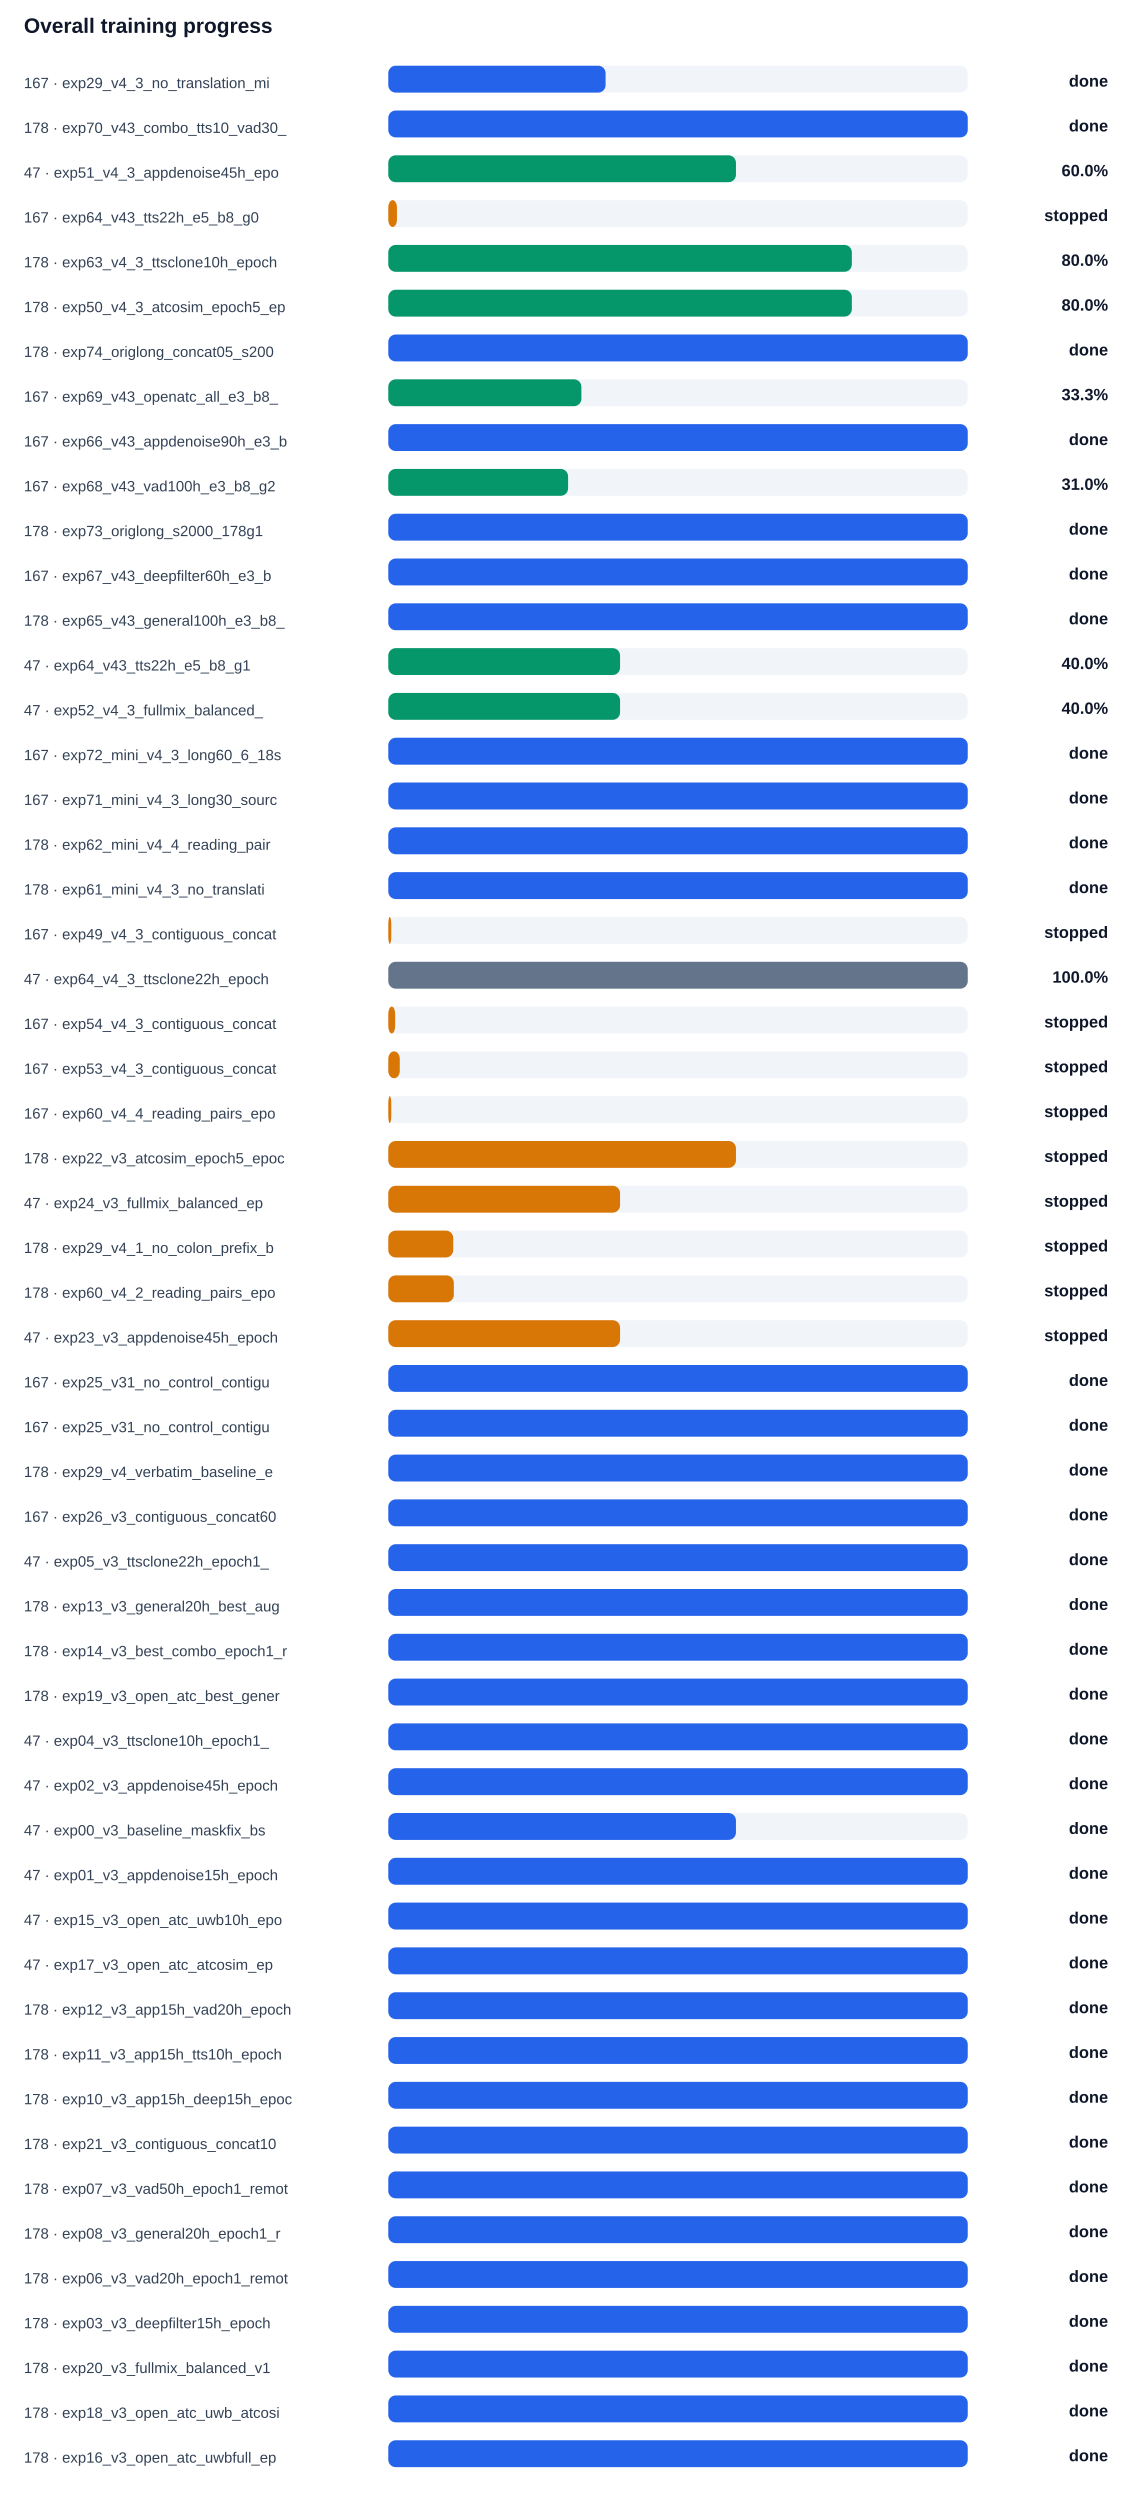
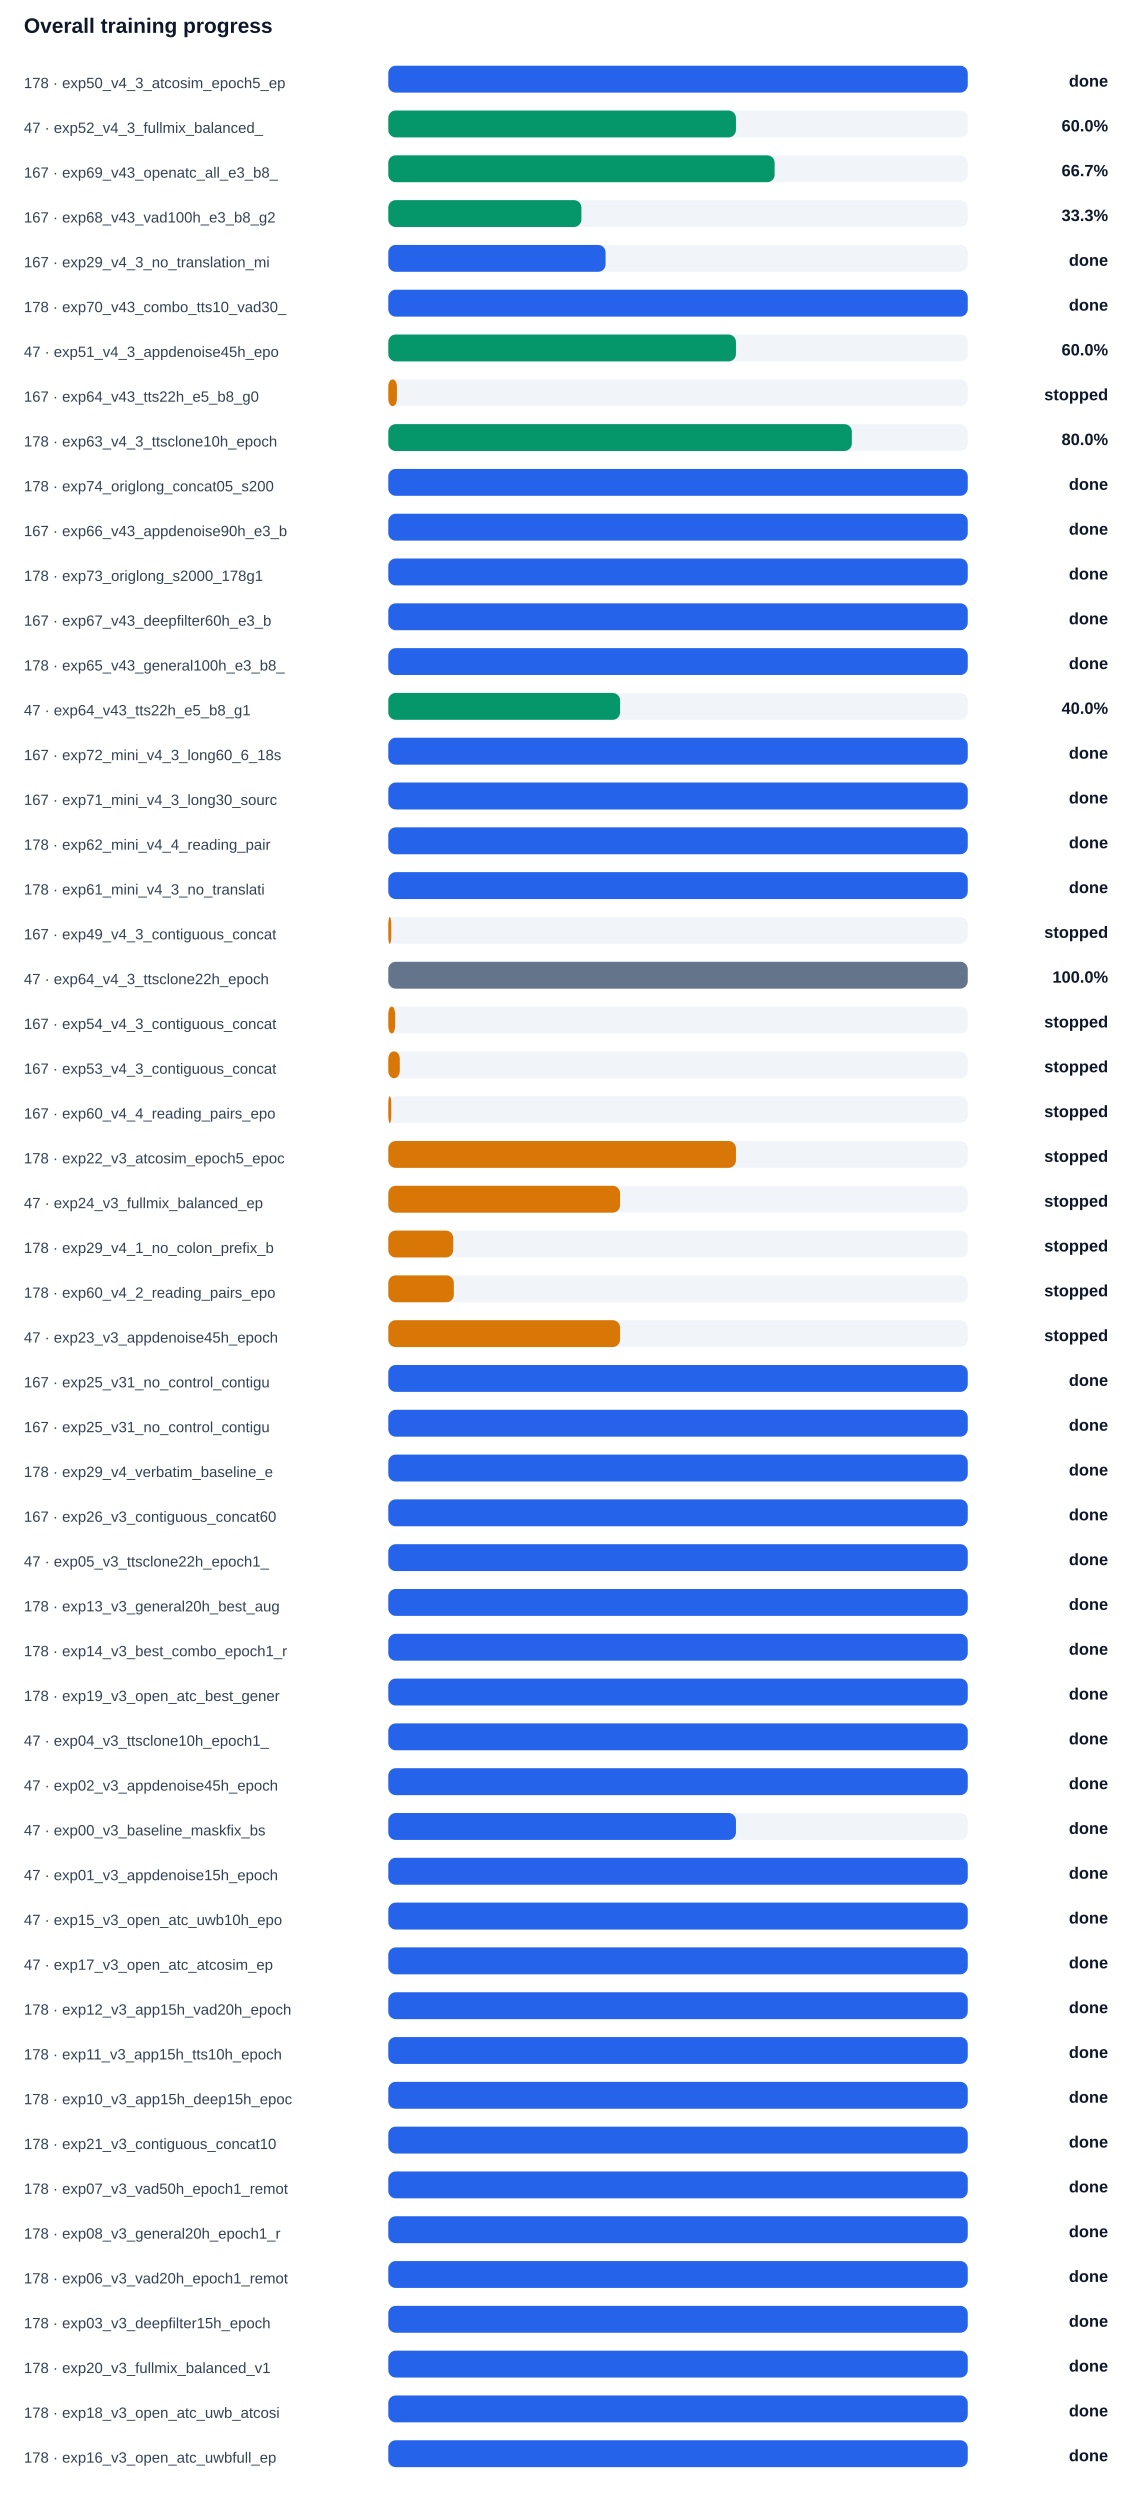
<svg xmlns="http://www.w3.org/2000/svg" width="100%" viewBox="0 0 760 1674" style="max-width:760px;background:#ffffff;border:1px solid #e5e7eb;border-radius:10px;">
  <text x="16.0" y="22.0" font-size="14" fill="#0f172a" text-anchor="start" font-family="Arial, sans-serif" font-weight="700">Overall training progress</text>
-   <text x="16.0" y="59.0" font-size="10" fill="#334155" text-anchor="start" font-family="Arial, sans-serif" font-weight="400">167 · exp29_v4_3_no_translation_mi</text>
+   <text x="16.0" y="59.0" font-size="10" fill="#334155" text-anchor="start" font-family="Arial, sans-serif" font-weight="400">178 · exp50_v4_3_atcosim_epoch5_ep</text>
  <rect x="260" y="44" width="388" height="18" rx="5" fill="#f1f5f9" />
-   <rect x="260" y="44" width="145.5" height="18" rx="5" fill="#2563eb" />
+   <rect x="260" y="44" width="388.0" height="18" rx="5" fill="#2563eb" />
  <text x="742.0" y="58.0" font-size="11" fill="#0f172a" text-anchor="end" font-family="Arial, sans-serif" font-weight="700">done</text>
-   <text x="16.0" y="89.0" font-size="10" fill="#334155" text-anchor="start" font-family="Arial, sans-serif" font-weight="400">178 · exp70_v43_combo_tts10_vad30_</text>
+   <text x="16.0" y="89.0" font-size="10" fill="#334155" text-anchor="start" font-family="Arial, sans-serif" font-weight="400">47 · exp52_v4_3_fullmix_balanced_</text>
  <rect x="260" y="74" width="388" height="18" rx="5" fill="#f1f5f9" />
-   <rect x="260" y="74" width="388.0" height="18" rx="5" fill="#2563eb" />
-   <text x="742.0" y="88.0" font-size="11" fill="#0f172a" text-anchor="end" font-family="Arial, sans-serif" font-weight="700">done</text>
-   <text x="16.0" y="119.0" font-size="10" fill="#334155" text-anchor="start" font-family="Arial, sans-serif" font-weight="400">47 · exp51_v4_3_appdenoise45h_epo</text>
+   <rect x="260" y="74" width="232.8" height="18" rx="5" fill="#059669" />
+   <text x="742.0" y="88.0" font-size="11" fill="#0f172a" text-anchor="end" font-family="Arial, sans-serif" font-weight="700">60.0%</text>
+   <text x="16.0" y="119.0" font-size="10" fill="#334155" text-anchor="start" font-family="Arial, sans-serif" font-weight="400">167 · exp69_v43_openatc_all_e3_b8_</text>
  <rect x="260" y="104" width="388" height="18" rx="5" fill="#f1f5f9" />
-   <rect x="260" y="104" width="232.8" height="18" rx="5" fill="#059669" />
-   <text x="742.0" y="118.0" font-size="11" fill="#0f172a" text-anchor="end" font-family="Arial, sans-serif" font-weight="700">60.0%</text>
-   <text x="16.0" y="149.0" font-size="10" fill="#334155" text-anchor="start" font-family="Arial, sans-serif" font-weight="400">167 · exp64_v43_tts22h_e5_b8_g0</text>
+   <rect x="260" y="104" width="258.7" height="18" rx="5" fill="#059669" />
+   <text x="742.0" y="118.0" font-size="11" fill="#0f172a" text-anchor="end" font-family="Arial, sans-serif" font-weight="700">66.7%</text>
+   <text x="16.0" y="149.0" font-size="10" fill="#334155" text-anchor="start" font-family="Arial, sans-serif" font-weight="400">167 · exp68_v43_vad100h_e3_b8_g2</text>
  <rect x="260" y="134" width="388" height="18" rx="5" fill="#f1f5f9" />
-   <rect x="260" y="134" width="5.8" height="18" rx="5" fill="#d97706" />
-   <text x="742.0" y="148.0" font-size="11" fill="#0f172a" text-anchor="end" font-family="Arial, sans-serif" font-weight="700">stopped</text>
-   <text x="16.0" y="179.0" font-size="10" fill="#334155" text-anchor="start" font-family="Arial, sans-serif" font-weight="400">178 · exp63_v4_3_ttsclone10h_epoch</text>
+   <rect x="260" y="134" width="129.3" height="18" rx="5" fill="#059669" />
+   <text x="742.0" y="148.0" font-size="11" fill="#0f172a" text-anchor="end" font-family="Arial, sans-serif" font-weight="700">33.3%</text>
+   <text x="16.0" y="179.0" font-size="10" fill="#334155" text-anchor="start" font-family="Arial, sans-serif" font-weight="400">167 · exp29_v4_3_no_translation_mi</text>
  <rect x="260" y="164" width="388" height="18" rx="5" fill="#f1f5f9" />
-   <rect x="260" y="164" width="310.4" height="18" rx="5" fill="#059669" />
-   <text x="742.0" y="178.0" font-size="11" fill="#0f172a" text-anchor="end" font-family="Arial, sans-serif" font-weight="700">80.0%</text>
-   <text x="16.0" y="209.0" font-size="10" fill="#334155" text-anchor="start" font-family="Arial, sans-serif" font-weight="400">178 · exp50_v4_3_atcosim_epoch5_ep</text>
+   <rect x="260" y="164" width="145.5" height="18" rx="5" fill="#2563eb" />
+   <text x="742.0" y="178.0" font-size="11" fill="#0f172a" text-anchor="end" font-family="Arial, sans-serif" font-weight="700">done</text>
+   <text x="16.0" y="209.0" font-size="10" fill="#334155" text-anchor="start" font-family="Arial, sans-serif" font-weight="400">178 · exp70_v43_combo_tts10_vad30_</text>
  <rect x="260" y="194" width="388" height="18" rx="5" fill="#f1f5f9" />
-   <rect x="260" y="194" width="310.4" height="18" rx="5" fill="#059669" />
-   <text x="742.0" y="208.0" font-size="11" fill="#0f172a" text-anchor="end" font-family="Arial, sans-serif" font-weight="700">80.0%</text>
-   <text x="16.0" y="239.0" font-size="10" fill="#334155" text-anchor="start" font-family="Arial, sans-serif" font-weight="400">178 · exp74_origlong_concat05_s200</text>
+   <rect x="260" y="194" width="388.0" height="18" rx="5" fill="#2563eb" />
+   <text x="742.0" y="208.0" font-size="11" fill="#0f172a" text-anchor="end" font-family="Arial, sans-serif" font-weight="700">done</text>
+   <text x="16.0" y="239.0" font-size="10" fill="#334155" text-anchor="start" font-family="Arial, sans-serif" font-weight="400">47 · exp51_v4_3_appdenoise45h_epo</text>
  <rect x="260" y="224" width="388" height="18" rx="5" fill="#f1f5f9" />
-   <rect x="260" y="224" width="388.0" height="18" rx="5" fill="#2563eb" />
-   <text x="742.0" y="238.0" font-size="11" fill="#0f172a" text-anchor="end" font-family="Arial, sans-serif" font-weight="700">done</text>
-   <text x="16.0" y="269.0" font-size="10" fill="#334155" text-anchor="start" font-family="Arial, sans-serif" font-weight="400">167 · exp69_v43_openatc_all_e3_b8_</text>
+   <rect x="260" y="224" width="232.8" height="18" rx="5" fill="#059669" />
+   <text x="742.0" y="238.0" font-size="11" fill="#0f172a" text-anchor="end" font-family="Arial, sans-serif" font-weight="700">60.0%</text>
+   <text x="16.0" y="269.0" font-size="10" fill="#334155" text-anchor="start" font-family="Arial, sans-serif" font-weight="400">167 · exp64_v43_tts22h_e5_b8_g0</text>
  <rect x="260" y="254" width="388" height="18" rx="5" fill="#f1f5f9" />
-   <rect x="260" y="254" width="129.3" height="18" rx="5" fill="#059669" />
-   <text x="742.0" y="268.0" font-size="11" fill="#0f172a" text-anchor="end" font-family="Arial, sans-serif" font-weight="700">33.3%</text>
-   <text x="16.0" y="299.0" font-size="10" fill="#334155" text-anchor="start" font-family="Arial, sans-serif" font-weight="400">167 · exp66_v43_appdenoise90h_e3_b</text>
+   <rect x="260" y="254" width="5.8" height="18" rx="5" fill="#d97706" />
+   <text x="742.0" y="268.0" font-size="11" fill="#0f172a" text-anchor="end" font-family="Arial, sans-serif" font-weight="700">stopped</text>
+   <text x="16.0" y="299.0" font-size="10" fill="#334155" text-anchor="start" font-family="Arial, sans-serif" font-weight="400">178 · exp63_v4_3_ttsclone10h_epoch</text>
  <rect x="260" y="284" width="388" height="18" rx="5" fill="#f1f5f9" />
-   <rect x="260" y="284" width="388.0" height="18" rx="5" fill="#2563eb" />
-   <text x="742.0" y="298.0" font-size="11" fill="#0f172a" text-anchor="end" font-family="Arial, sans-serif" font-weight="700">done</text>
-   <text x="16.0" y="329.0" font-size="10" fill="#334155" text-anchor="start" font-family="Arial, sans-serif" font-weight="400">167 · exp68_v43_vad100h_e3_b8_g2</text>
+   <rect x="260" y="284" width="310.4" height="18" rx="5" fill="#059669" />
+   <text x="742.0" y="298.0" font-size="11" fill="#0f172a" text-anchor="end" font-family="Arial, sans-serif" font-weight="700">80.0%</text>
+   <text x="16.0" y="329.0" font-size="10" fill="#334155" text-anchor="start" font-family="Arial, sans-serif" font-weight="400">178 · exp74_origlong_concat05_s200</text>
  <rect x="260" y="314" width="388" height="18" rx="5" fill="#f1f5f9" />
-   <rect x="260" y="314" width="120.4" height="18" rx="5" fill="#059669" />
-   <text x="742.0" y="328.0" font-size="11" fill="#0f172a" text-anchor="end" font-family="Arial, sans-serif" font-weight="700">31.0%</text>
-   <text x="16.0" y="359.0" font-size="10" fill="#334155" text-anchor="start" font-family="Arial, sans-serif" font-weight="400">178 · exp73_origlong_s2000_178g1</text>
+   <rect x="260" y="314" width="388.0" height="18" rx="5" fill="#2563eb" />
+   <text x="742.0" y="328.0" font-size="11" fill="#0f172a" text-anchor="end" font-family="Arial, sans-serif" font-weight="700">done</text>
+   <text x="16.0" y="359.0" font-size="10" fill="#334155" text-anchor="start" font-family="Arial, sans-serif" font-weight="400">167 · exp66_v43_appdenoise90h_e3_b</text>
  <rect x="260" y="344" width="388" height="18" rx="5" fill="#f1f5f9" />
  <rect x="260" y="344" width="388.0" height="18" rx="5" fill="#2563eb" />
  <text x="742.0" y="358.0" font-size="11" fill="#0f172a" text-anchor="end" font-family="Arial, sans-serif" font-weight="700">done</text>
-   <text x="16.0" y="389.0" font-size="10" fill="#334155" text-anchor="start" font-family="Arial, sans-serif" font-weight="400">167 · exp67_v43_deepfilter60h_e3_b</text>
+   <text x="16.0" y="389.0" font-size="10" fill="#334155" text-anchor="start" font-family="Arial, sans-serif" font-weight="400">178 · exp73_origlong_s2000_178g1</text>
  <rect x="260" y="374" width="388" height="18" rx="5" fill="#f1f5f9" />
  <rect x="260" y="374" width="388.0" height="18" rx="5" fill="#2563eb" />
  <text x="742.0" y="388.0" font-size="11" fill="#0f172a" text-anchor="end" font-family="Arial, sans-serif" font-weight="700">done</text>
-   <text x="16.0" y="419.0" font-size="10" fill="#334155" text-anchor="start" font-family="Arial, sans-serif" font-weight="400">178 · exp65_v43_general100h_e3_b8_</text>
+   <text x="16.0" y="419.0" font-size="10" fill="#334155" text-anchor="start" font-family="Arial, sans-serif" font-weight="400">167 · exp67_v43_deepfilter60h_e3_b</text>
  <rect x="260" y="404" width="388" height="18" rx="5" fill="#f1f5f9" />
  <rect x="260" y="404" width="388.0" height="18" rx="5" fill="#2563eb" />
  <text x="742.0" y="418.0" font-size="11" fill="#0f172a" text-anchor="end" font-family="Arial, sans-serif" font-weight="700">done</text>
-   <text x="16.0" y="449.0" font-size="10" fill="#334155" text-anchor="start" font-family="Arial, sans-serif" font-weight="400">47 · exp64_v43_tts22h_e5_b8_g1</text>
+   <text x="16.0" y="449.0" font-size="10" fill="#334155" text-anchor="start" font-family="Arial, sans-serif" font-weight="400">178 · exp65_v43_general100h_e3_b8_</text>
  <rect x="260" y="434" width="388" height="18" rx="5" fill="#f1f5f9" />
-   <rect x="260" y="434" width="155.2" height="18" rx="5" fill="#059669" />
-   <text x="742.0" y="448.0" font-size="11" fill="#0f172a" text-anchor="end" font-family="Arial, sans-serif" font-weight="700">40.0%</text>
-   <text x="16.0" y="479.0" font-size="10" fill="#334155" text-anchor="start" font-family="Arial, sans-serif" font-weight="400">47 · exp52_v4_3_fullmix_balanced_</text>
+   <rect x="260" y="434" width="388.0" height="18" rx="5" fill="#2563eb" />
+   <text x="742.0" y="448.0" font-size="11" fill="#0f172a" text-anchor="end" font-family="Arial, sans-serif" font-weight="700">done</text>
+   <text x="16.0" y="479.0" font-size="10" fill="#334155" text-anchor="start" font-family="Arial, sans-serif" font-weight="400">47 · exp64_v43_tts22h_e5_b8_g1</text>
  <rect x="260" y="464" width="388" height="18" rx="5" fill="#f1f5f9" />
  <rect x="260" y="464" width="155.2" height="18" rx="5" fill="#059669" />
  <text x="742.0" y="478.0" font-size="11" fill="#0f172a" text-anchor="end" font-family="Arial, sans-serif" font-weight="700">40.0%</text>
  <text x="16.0" y="509.0" font-size="10" fill="#334155" text-anchor="start" font-family="Arial, sans-serif" font-weight="400">167 · exp72_mini_v4_3_long60_6_18s</text>
  <rect x="260" y="494" width="388" height="18" rx="5" fill="#f1f5f9" />
  <rect x="260" y="494" width="388.0" height="18" rx="5" fill="#2563eb" />
  <text x="742.0" y="508.0" font-size="11" fill="#0f172a" text-anchor="end" font-family="Arial, sans-serif" font-weight="700">done</text>
  <text x="16.0" y="539.0" font-size="10" fill="#334155" text-anchor="start" font-family="Arial, sans-serif" font-weight="400">167 · exp71_mini_v4_3_long30_sourc</text>
  <rect x="260" y="524" width="388" height="18" rx="5" fill="#f1f5f9" />
  <rect x="260" y="524" width="388.0" height="18" rx="5" fill="#2563eb" />
  <text x="742.0" y="538.0" font-size="11" fill="#0f172a" text-anchor="end" font-family="Arial, sans-serif" font-weight="700">done</text>
  <text x="16.0" y="569.0" font-size="10" fill="#334155" text-anchor="start" font-family="Arial, sans-serif" font-weight="400">178 · exp62_mini_v4_4_reading_pair</text>
  <rect x="260" y="554" width="388" height="18" rx="5" fill="#f1f5f9" />
  <rect x="260" y="554" width="388.0" height="18" rx="5" fill="#2563eb" />
  <text x="742.0" y="568.0" font-size="11" fill="#0f172a" text-anchor="end" font-family="Arial, sans-serif" font-weight="700">done</text>
  <text x="16.0" y="599.0" font-size="10" fill="#334155" text-anchor="start" font-family="Arial, sans-serif" font-weight="400">178 · exp61_mini_v4_3_no_translati</text>
  <rect x="260" y="584" width="388" height="18" rx="5" fill="#f1f5f9" />
  <rect x="260" y="584" width="388.0" height="18" rx="5" fill="#2563eb" />
  <text x="742.0" y="598.0" font-size="11" fill="#0f172a" text-anchor="end" font-family="Arial, sans-serif" font-weight="700">done</text>
  <text x="16.0" y="629.0" font-size="10" fill="#334155" text-anchor="start" font-family="Arial, sans-serif" font-weight="400">167 · exp49_v4_3_contiguous_concat</text>
  <rect x="260" y="614" width="388" height="18" rx="5" fill="#f1f5f9" />
  <rect x="260" y="614" width="2.0" height="18" rx="5" fill="#d97706" />
  <text x="742.0" y="628.0" font-size="11" fill="#0f172a" text-anchor="end" font-family="Arial, sans-serif" font-weight="700">stopped</text>
  <text x="16.0" y="659.0" font-size="10" fill="#334155" text-anchor="start" font-family="Arial, sans-serif" font-weight="400">47 · exp64_v4_3_ttsclone22h_epoch</text>
  <rect x="260" y="644" width="388" height="18" rx="5" fill="#f1f5f9" />
  <rect x="260" y="644" width="388.0" height="18" rx="5" fill="#64748b" />
  <text x="742.0" y="658.0" font-size="11" fill="#0f172a" text-anchor="end" font-family="Arial, sans-serif" font-weight="700">100.0%</text>
  <text x="16.0" y="689.0" font-size="10" fill="#334155" text-anchor="start" font-family="Arial, sans-serif" font-weight="400">167 · exp54_v4_3_contiguous_concat</text>
  <rect x="260" y="674" width="388" height="18" rx="5" fill="#f1f5f9" />
  <rect x="260" y="674" width="4.6" height="18" rx="5" fill="#d97706" />
  <text x="742.0" y="688.0" font-size="11" fill="#0f172a" text-anchor="end" font-family="Arial, sans-serif" font-weight="700">stopped</text>
  <text x="16.0" y="719.0" font-size="10" fill="#334155" text-anchor="start" font-family="Arial, sans-serif" font-weight="400">167 · exp53_v4_3_contiguous_concat</text>
  <rect x="260" y="704" width="388" height="18" rx="5" fill="#f1f5f9" />
  <rect x="260" y="704" width="7.7" height="18" rx="5" fill="#d97706" />
  <text x="742.0" y="718.0" font-size="11" fill="#0f172a" text-anchor="end" font-family="Arial, sans-serif" font-weight="700">stopped</text>
  <text x="16.0" y="749.0" font-size="10" fill="#334155" text-anchor="start" font-family="Arial, sans-serif" font-weight="400">167 · exp60_v4_4_reading_pairs_epo</text>
  <rect x="260" y="734" width="388" height="18" rx="5" fill="#f1f5f9" />
  <rect x="260" y="734" width="2.0" height="18" rx="5" fill="#d97706" />
  <text x="742.0" y="748.0" font-size="11" fill="#0f172a" text-anchor="end" font-family="Arial, sans-serif" font-weight="700">stopped</text>
  <text x="16.0" y="779.0" font-size="10" fill="#334155" text-anchor="start" font-family="Arial, sans-serif" font-weight="400">178 · exp22_v3_atcosim_epoch5_epoc</text>
  <rect x="260" y="764" width="388" height="18" rx="5" fill="#f1f5f9" />
  <rect x="260" y="764" width="232.8" height="18" rx="5" fill="#d97706" />
  <text x="742.0" y="778.0" font-size="11" fill="#0f172a" text-anchor="end" font-family="Arial, sans-serif" font-weight="700">stopped</text>
  <text x="16.0" y="809.0" font-size="10" fill="#334155" text-anchor="start" font-family="Arial, sans-serif" font-weight="400">47 · exp24_v3_fullmix_balanced_ep</text>
  <rect x="260" y="794" width="388" height="18" rx="5" fill="#f1f5f9" />
  <rect x="260" y="794" width="155.2" height="18" rx="5" fill="#d97706" />
  <text x="742.0" y="808.0" font-size="11" fill="#0f172a" text-anchor="end" font-family="Arial, sans-serif" font-weight="700">stopped</text>
  <text x="16.0" y="839.0" font-size="10" fill="#334155" text-anchor="start" font-family="Arial, sans-serif" font-weight="400">178 · exp29_v4_1_no_colon_prefix_b</text>
  <rect x="260" y="824" width="388" height="18" rx="5" fill="#f1f5f9" />
  <rect x="260" y="824" width="43.5" height="18" rx="5" fill="#d97706" />
  <text x="742.0" y="838.0" font-size="11" fill="#0f172a" text-anchor="end" font-family="Arial, sans-serif" font-weight="700">stopped</text>
  <text x="16.0" y="869.0" font-size="10" fill="#334155" text-anchor="start" font-family="Arial, sans-serif" font-weight="400">178 · exp60_v4_2_reading_pairs_epo</text>
  <rect x="260" y="854" width="388" height="18" rx="5" fill="#f1f5f9" />
  <rect x="260" y="854" width="43.9" height="18" rx="5" fill="#d97706" />
  <text x="742.0" y="868.0" font-size="11" fill="#0f172a" text-anchor="end" font-family="Arial, sans-serif" font-weight="700">stopped</text>
  <text x="16.0" y="899.0" font-size="10" fill="#334155" text-anchor="start" font-family="Arial, sans-serif" font-weight="400">47 · exp23_v3_appdenoise45h_epoch</text>
  <rect x="260" y="884" width="388" height="18" rx="5" fill="#f1f5f9" />
  <rect x="260" y="884" width="155.2" height="18" rx="5" fill="#d97706" />
  <text x="742.0" y="898.0" font-size="11" fill="#0f172a" text-anchor="end" font-family="Arial, sans-serif" font-weight="700">stopped</text>
  <text x="16.0" y="929.0" font-size="10" fill="#334155" text-anchor="start" font-family="Arial, sans-serif" font-weight="400">167 · exp25_v31_no_control_contigu</text>
  <rect x="260" y="914" width="388" height="18" rx="5" fill="#f1f5f9" />
  <rect x="260" y="914" width="388.0" height="18" rx="5" fill="#2563eb" />
  <text x="742.0" y="928.0" font-size="11" fill="#0f172a" text-anchor="end" font-family="Arial, sans-serif" font-weight="700">done</text>
  <text x="16.0" y="959.0" font-size="10" fill="#334155" text-anchor="start" font-family="Arial, sans-serif" font-weight="400">167 · exp25_v31_no_control_contigu</text>
  <rect x="260" y="944" width="388" height="18" rx="5" fill="#f1f5f9" />
  <rect x="260" y="944" width="388.0" height="18" rx="5" fill="#2563eb" />
  <text x="742.0" y="958.0" font-size="11" fill="#0f172a" text-anchor="end" font-family="Arial, sans-serif" font-weight="700">done</text>
  <text x="16.0" y="989.0" font-size="10" fill="#334155" text-anchor="start" font-family="Arial, sans-serif" font-weight="400">178 · exp29_v4_verbatim_baseline_e</text>
  <rect x="260" y="974" width="388" height="18" rx="5" fill="#f1f5f9" />
  <rect x="260" y="974" width="388.0" height="18" rx="5" fill="#2563eb" />
  <text x="742.0" y="988.0" font-size="11" fill="#0f172a" text-anchor="end" font-family="Arial, sans-serif" font-weight="700">done</text>
  <text x="16.0" y="1019.0" font-size="10" fill="#334155" text-anchor="start" font-family="Arial, sans-serif" font-weight="400">167 · exp26_v3_contiguous_concat60</text>
  <rect x="260" y="1004" width="388" height="18" rx="5" fill="#f1f5f9" />
  <rect x="260" y="1004" width="388.0" height="18" rx="5" fill="#2563eb" />
  <text x="742.0" y="1018.0" font-size="11" fill="#0f172a" text-anchor="end" font-family="Arial, sans-serif" font-weight="700">done</text>
  <text x="16.0" y="1049.0" font-size="10" fill="#334155" text-anchor="start" font-family="Arial, sans-serif" font-weight="400">47 · exp05_v3_ttsclone22h_epoch1_</text>
  <rect x="260" y="1034" width="388" height="18" rx="5" fill="#f1f5f9" />
  <rect x="260" y="1034" width="388.0" height="18" rx="5" fill="#2563eb" />
  <text x="742.0" y="1048.0" font-size="11" fill="#0f172a" text-anchor="end" font-family="Arial, sans-serif" font-weight="700">done</text>
  <text x="16.0" y="1079.0" font-size="10" fill="#334155" text-anchor="start" font-family="Arial, sans-serif" font-weight="400">178 · exp13_v3_general20h_best_aug</text>
  <rect x="260" y="1064" width="388" height="18" rx="5" fill="#f1f5f9" />
  <rect x="260" y="1064" width="388.0" height="18" rx="5" fill="#2563eb" />
  <text x="742.0" y="1078.0" font-size="11" fill="#0f172a" text-anchor="end" font-family="Arial, sans-serif" font-weight="700">done</text>
  <text x="16.0" y="1109.0" font-size="10" fill="#334155" text-anchor="start" font-family="Arial, sans-serif" font-weight="400">178 · exp14_v3_best_combo_epoch1_r</text>
  <rect x="260" y="1094" width="388" height="18" rx="5" fill="#f1f5f9" />
  <rect x="260" y="1094" width="388.0" height="18" rx="5" fill="#2563eb" />
  <text x="742.0" y="1108.0" font-size="11" fill="#0f172a" text-anchor="end" font-family="Arial, sans-serif" font-weight="700">done</text>
  <text x="16.0" y="1139.0" font-size="10" fill="#334155" text-anchor="start" font-family="Arial, sans-serif" font-weight="400">178 · exp19_v3_open_atc_best_gener</text>
  <rect x="260" y="1124" width="388" height="18" rx="5" fill="#f1f5f9" />
  <rect x="260" y="1124" width="388.0" height="18" rx="5" fill="#2563eb" />
  <text x="742.0" y="1138.0" font-size="11" fill="#0f172a" text-anchor="end" font-family="Arial, sans-serif" font-weight="700">done</text>
  <text x="16.0" y="1169.0" font-size="10" fill="#334155" text-anchor="start" font-family="Arial, sans-serif" font-weight="400">47 · exp04_v3_ttsclone10h_epoch1_</text>
  <rect x="260" y="1154" width="388" height="18" rx="5" fill="#f1f5f9" />
  <rect x="260" y="1154" width="388.0" height="18" rx="5" fill="#2563eb" />
  <text x="742.0" y="1168.0" font-size="11" fill="#0f172a" text-anchor="end" font-family="Arial, sans-serif" font-weight="700">done</text>
  <text x="16.0" y="1199.0" font-size="10" fill="#334155" text-anchor="start" font-family="Arial, sans-serif" font-weight="400">47 · exp02_v3_appdenoise45h_epoch</text>
  <rect x="260" y="1184" width="388" height="18" rx="5" fill="#f1f5f9" />
  <rect x="260" y="1184" width="388.0" height="18" rx="5" fill="#2563eb" />
  <text x="742.0" y="1198.0" font-size="11" fill="#0f172a" text-anchor="end" font-family="Arial, sans-serif" font-weight="700">done</text>
  <text x="16.0" y="1229.0" font-size="10" fill="#334155" text-anchor="start" font-family="Arial, sans-serif" font-weight="400">47 · exp00_v3_baseline_maskfix_bs</text>
  <rect x="260" y="1214" width="388" height="18" rx="5" fill="#f1f5f9" />
  <rect x="260" y="1214" width="232.8" height="18" rx="5" fill="#2563eb" />
  <text x="742.0" y="1228.0" font-size="11" fill="#0f172a" text-anchor="end" font-family="Arial, sans-serif" font-weight="700">done</text>
  <text x="16.0" y="1259.0" font-size="10" fill="#334155" text-anchor="start" font-family="Arial, sans-serif" font-weight="400">47 · exp01_v3_appdenoise15h_epoch</text>
  <rect x="260" y="1244" width="388" height="18" rx="5" fill="#f1f5f9" />
  <rect x="260" y="1244" width="388.0" height="18" rx="5" fill="#2563eb" />
  <text x="742.0" y="1258.0" font-size="11" fill="#0f172a" text-anchor="end" font-family="Arial, sans-serif" font-weight="700">done</text>
  <text x="16.0" y="1289.0" font-size="10" fill="#334155" text-anchor="start" font-family="Arial, sans-serif" font-weight="400">47 · exp15_v3_open_atc_uwb10h_epo</text>
  <rect x="260" y="1274" width="388" height="18" rx="5" fill="#f1f5f9" />
  <rect x="260" y="1274" width="388.0" height="18" rx="5" fill="#2563eb" />
  <text x="742.0" y="1288.0" font-size="11" fill="#0f172a" text-anchor="end" font-family="Arial, sans-serif" font-weight="700">done</text>
  <text x="16.0" y="1319.0" font-size="10" fill="#334155" text-anchor="start" font-family="Arial, sans-serif" font-weight="400">47 · exp17_v3_open_atc_atcosim_ep</text>
  <rect x="260" y="1304" width="388" height="18" rx="5" fill="#f1f5f9" />
  <rect x="260" y="1304" width="388.0" height="18" rx="5" fill="#2563eb" />
  <text x="742.0" y="1318.0" font-size="11" fill="#0f172a" text-anchor="end" font-family="Arial, sans-serif" font-weight="700">done</text>
  <text x="16.0" y="1349.0" font-size="10" fill="#334155" text-anchor="start" font-family="Arial, sans-serif" font-weight="400">178 · exp12_v3_app15h_vad20h_epoch</text>
  <rect x="260" y="1334" width="388" height="18" rx="5" fill="#f1f5f9" />
  <rect x="260" y="1334" width="388.0" height="18" rx="5" fill="#2563eb" />
  <text x="742.0" y="1348.0" font-size="11" fill="#0f172a" text-anchor="end" font-family="Arial, sans-serif" font-weight="700">done</text>
  <text x="16.0" y="1379.0" font-size="10" fill="#334155" text-anchor="start" font-family="Arial, sans-serif" font-weight="400">178 · exp11_v3_app15h_tts10h_epoch</text>
  <rect x="260" y="1364" width="388" height="18" rx="5" fill="#f1f5f9" />
  <rect x="260" y="1364" width="388.0" height="18" rx="5" fill="#2563eb" />
  <text x="742.0" y="1378.0" font-size="11" fill="#0f172a" text-anchor="end" font-family="Arial, sans-serif" font-weight="700">done</text>
  <text x="16.0" y="1409.0" font-size="10" fill="#334155" text-anchor="start" font-family="Arial, sans-serif" font-weight="400">178 · exp10_v3_app15h_deep15h_epoc</text>
  <rect x="260" y="1394" width="388" height="18" rx="5" fill="#f1f5f9" />
  <rect x="260" y="1394" width="388.0" height="18" rx="5" fill="#2563eb" />
  <text x="742.0" y="1408.0" font-size="11" fill="#0f172a" text-anchor="end" font-family="Arial, sans-serif" font-weight="700">done</text>
  <text x="16.0" y="1439.0" font-size="10" fill="#334155" text-anchor="start" font-family="Arial, sans-serif" font-weight="400">178 · exp21_v3_contiguous_concat10</text>
  <rect x="260" y="1424" width="388" height="18" rx="5" fill="#f1f5f9" />
  <rect x="260" y="1424" width="388.0" height="18" rx="5" fill="#2563eb" />
  <text x="742.0" y="1438.0" font-size="11" fill="#0f172a" text-anchor="end" font-family="Arial, sans-serif" font-weight="700">done</text>
  <text x="16.0" y="1469.0" font-size="10" fill="#334155" text-anchor="start" font-family="Arial, sans-serif" font-weight="400">178 · exp07_v3_vad50h_epoch1_remot</text>
  <rect x="260" y="1454" width="388" height="18" rx="5" fill="#f1f5f9" />
  <rect x="260" y="1454" width="388.0" height="18" rx="5" fill="#2563eb" />
  <text x="742.0" y="1468.0" font-size="11" fill="#0f172a" text-anchor="end" font-family="Arial, sans-serif" font-weight="700">done</text>
  <text x="16.0" y="1499.0" font-size="10" fill="#334155" text-anchor="start" font-family="Arial, sans-serif" font-weight="400">178 · exp08_v3_general20h_epoch1_r</text>
  <rect x="260" y="1484" width="388" height="18" rx="5" fill="#f1f5f9" />
  <rect x="260" y="1484" width="388.0" height="18" rx="5" fill="#2563eb" />
  <text x="742.0" y="1498.0" font-size="11" fill="#0f172a" text-anchor="end" font-family="Arial, sans-serif" font-weight="700">done</text>
  <text x="16.0" y="1529.0" font-size="10" fill="#334155" text-anchor="start" font-family="Arial, sans-serif" font-weight="400">178 · exp06_v3_vad20h_epoch1_remot</text>
  <rect x="260" y="1514" width="388" height="18" rx="5" fill="#f1f5f9" />
  <rect x="260" y="1514" width="388.0" height="18" rx="5" fill="#2563eb" />
  <text x="742.0" y="1528.0" font-size="11" fill="#0f172a" text-anchor="end" font-family="Arial, sans-serif" font-weight="700">done</text>
  <text x="16.0" y="1559.0" font-size="10" fill="#334155" text-anchor="start" font-family="Arial, sans-serif" font-weight="400">178 · exp03_v3_deepfilter15h_epoch</text>
  <rect x="260" y="1544" width="388" height="18" rx="5" fill="#f1f5f9" />
  <rect x="260" y="1544" width="388.0" height="18" rx="5" fill="#2563eb" />
  <text x="742.0" y="1558.0" font-size="11" fill="#0f172a" text-anchor="end" font-family="Arial, sans-serif" font-weight="700">done</text>
  <text x="16.0" y="1589.0" font-size="10" fill="#334155" text-anchor="start" font-family="Arial, sans-serif" font-weight="400">178 · exp20_v3_fullmix_balanced_v1</text>
  <rect x="260" y="1574" width="388" height="18" rx="5" fill="#f1f5f9" />
  <rect x="260" y="1574" width="388.0" height="18" rx="5" fill="#2563eb" />
  <text x="742.0" y="1588.0" font-size="11" fill="#0f172a" text-anchor="end" font-family="Arial, sans-serif" font-weight="700">done</text>
  <text x="16.0" y="1619.0" font-size="10" fill="#334155" text-anchor="start" font-family="Arial, sans-serif" font-weight="400">178 · exp18_v3_open_atc_uwb_atcosi</text>
  <rect x="260" y="1604" width="388" height="18" rx="5" fill="#f1f5f9" />
  <rect x="260" y="1604" width="388.0" height="18" rx="5" fill="#2563eb" />
  <text x="742.0" y="1618.0" font-size="11" fill="#0f172a" text-anchor="end" font-family="Arial, sans-serif" font-weight="700">done</text>
  <text x="16.0" y="1649.0" font-size="10" fill="#334155" text-anchor="start" font-family="Arial, sans-serif" font-weight="400">178 · exp16_v3_open_atc_uwbfull_ep</text>
  <rect x="260" y="1634" width="388" height="18" rx="5" fill="#f1f5f9" />
  <rect x="260" y="1634" width="388.0" height="18" rx="5" fill="#2563eb" />
  <text x="742.0" y="1648.0" font-size="11" fill="#0f172a" text-anchor="end" font-family="Arial, sans-serif" font-weight="700">done</text>
</svg>
